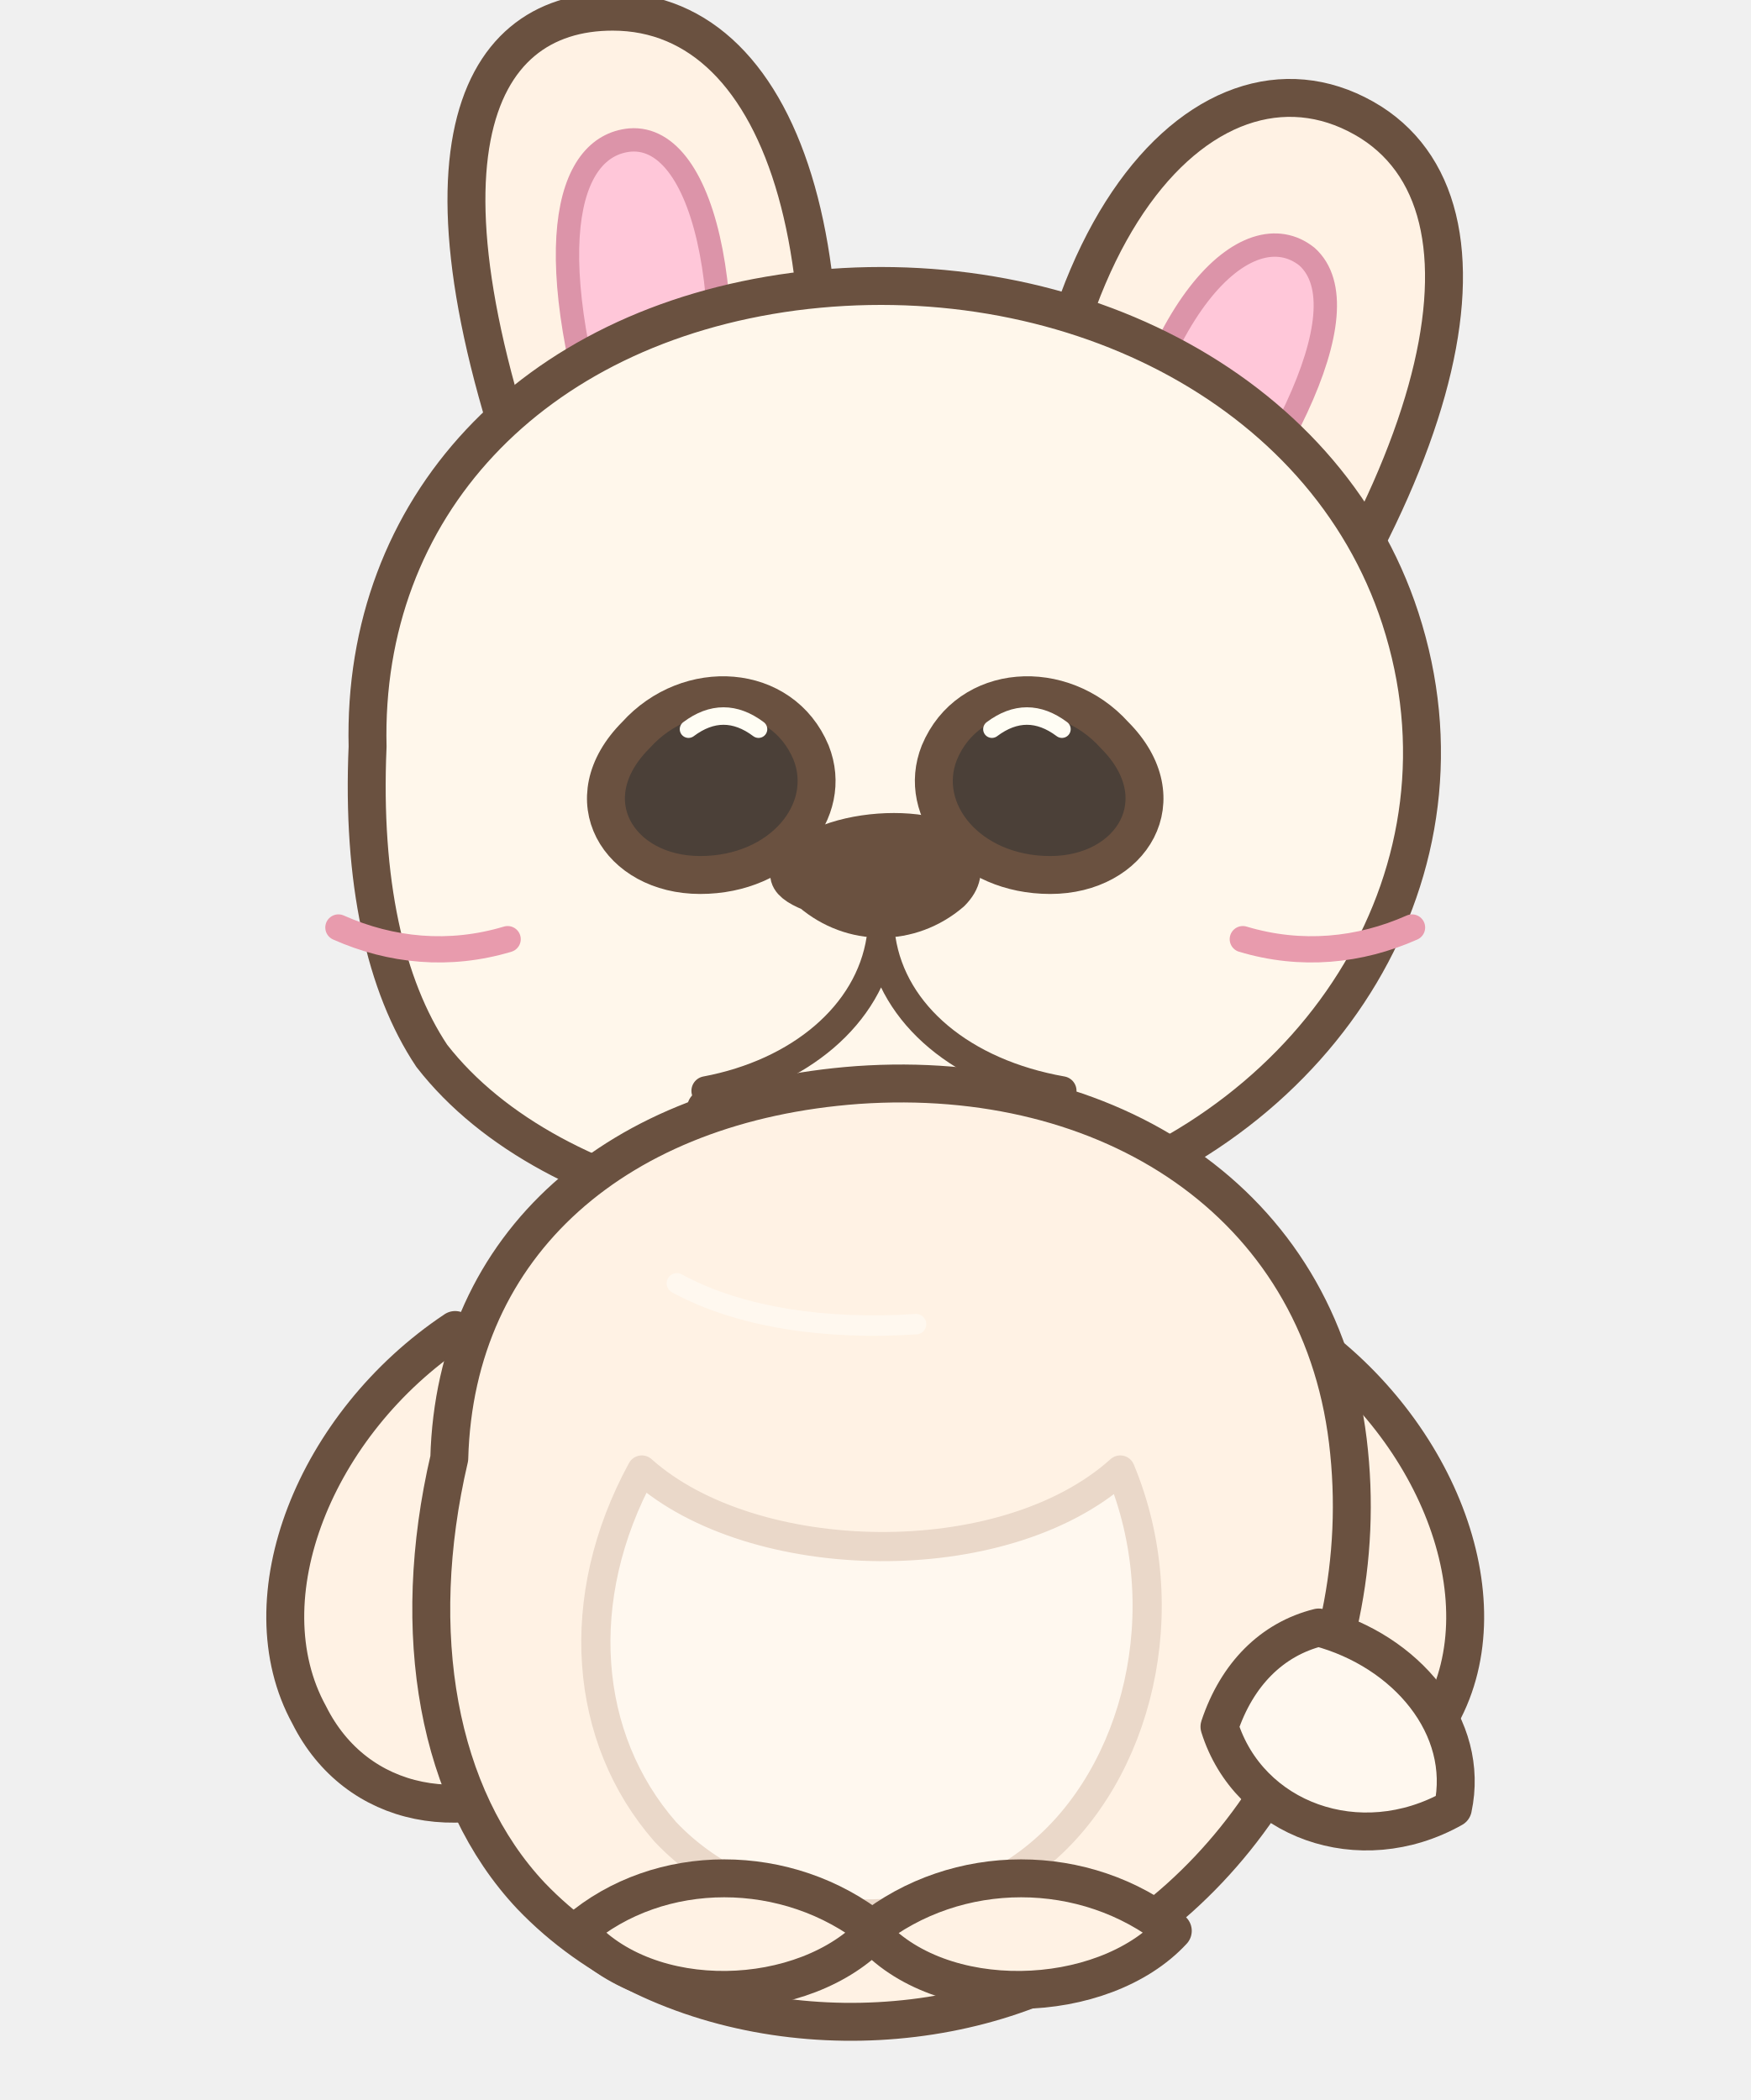
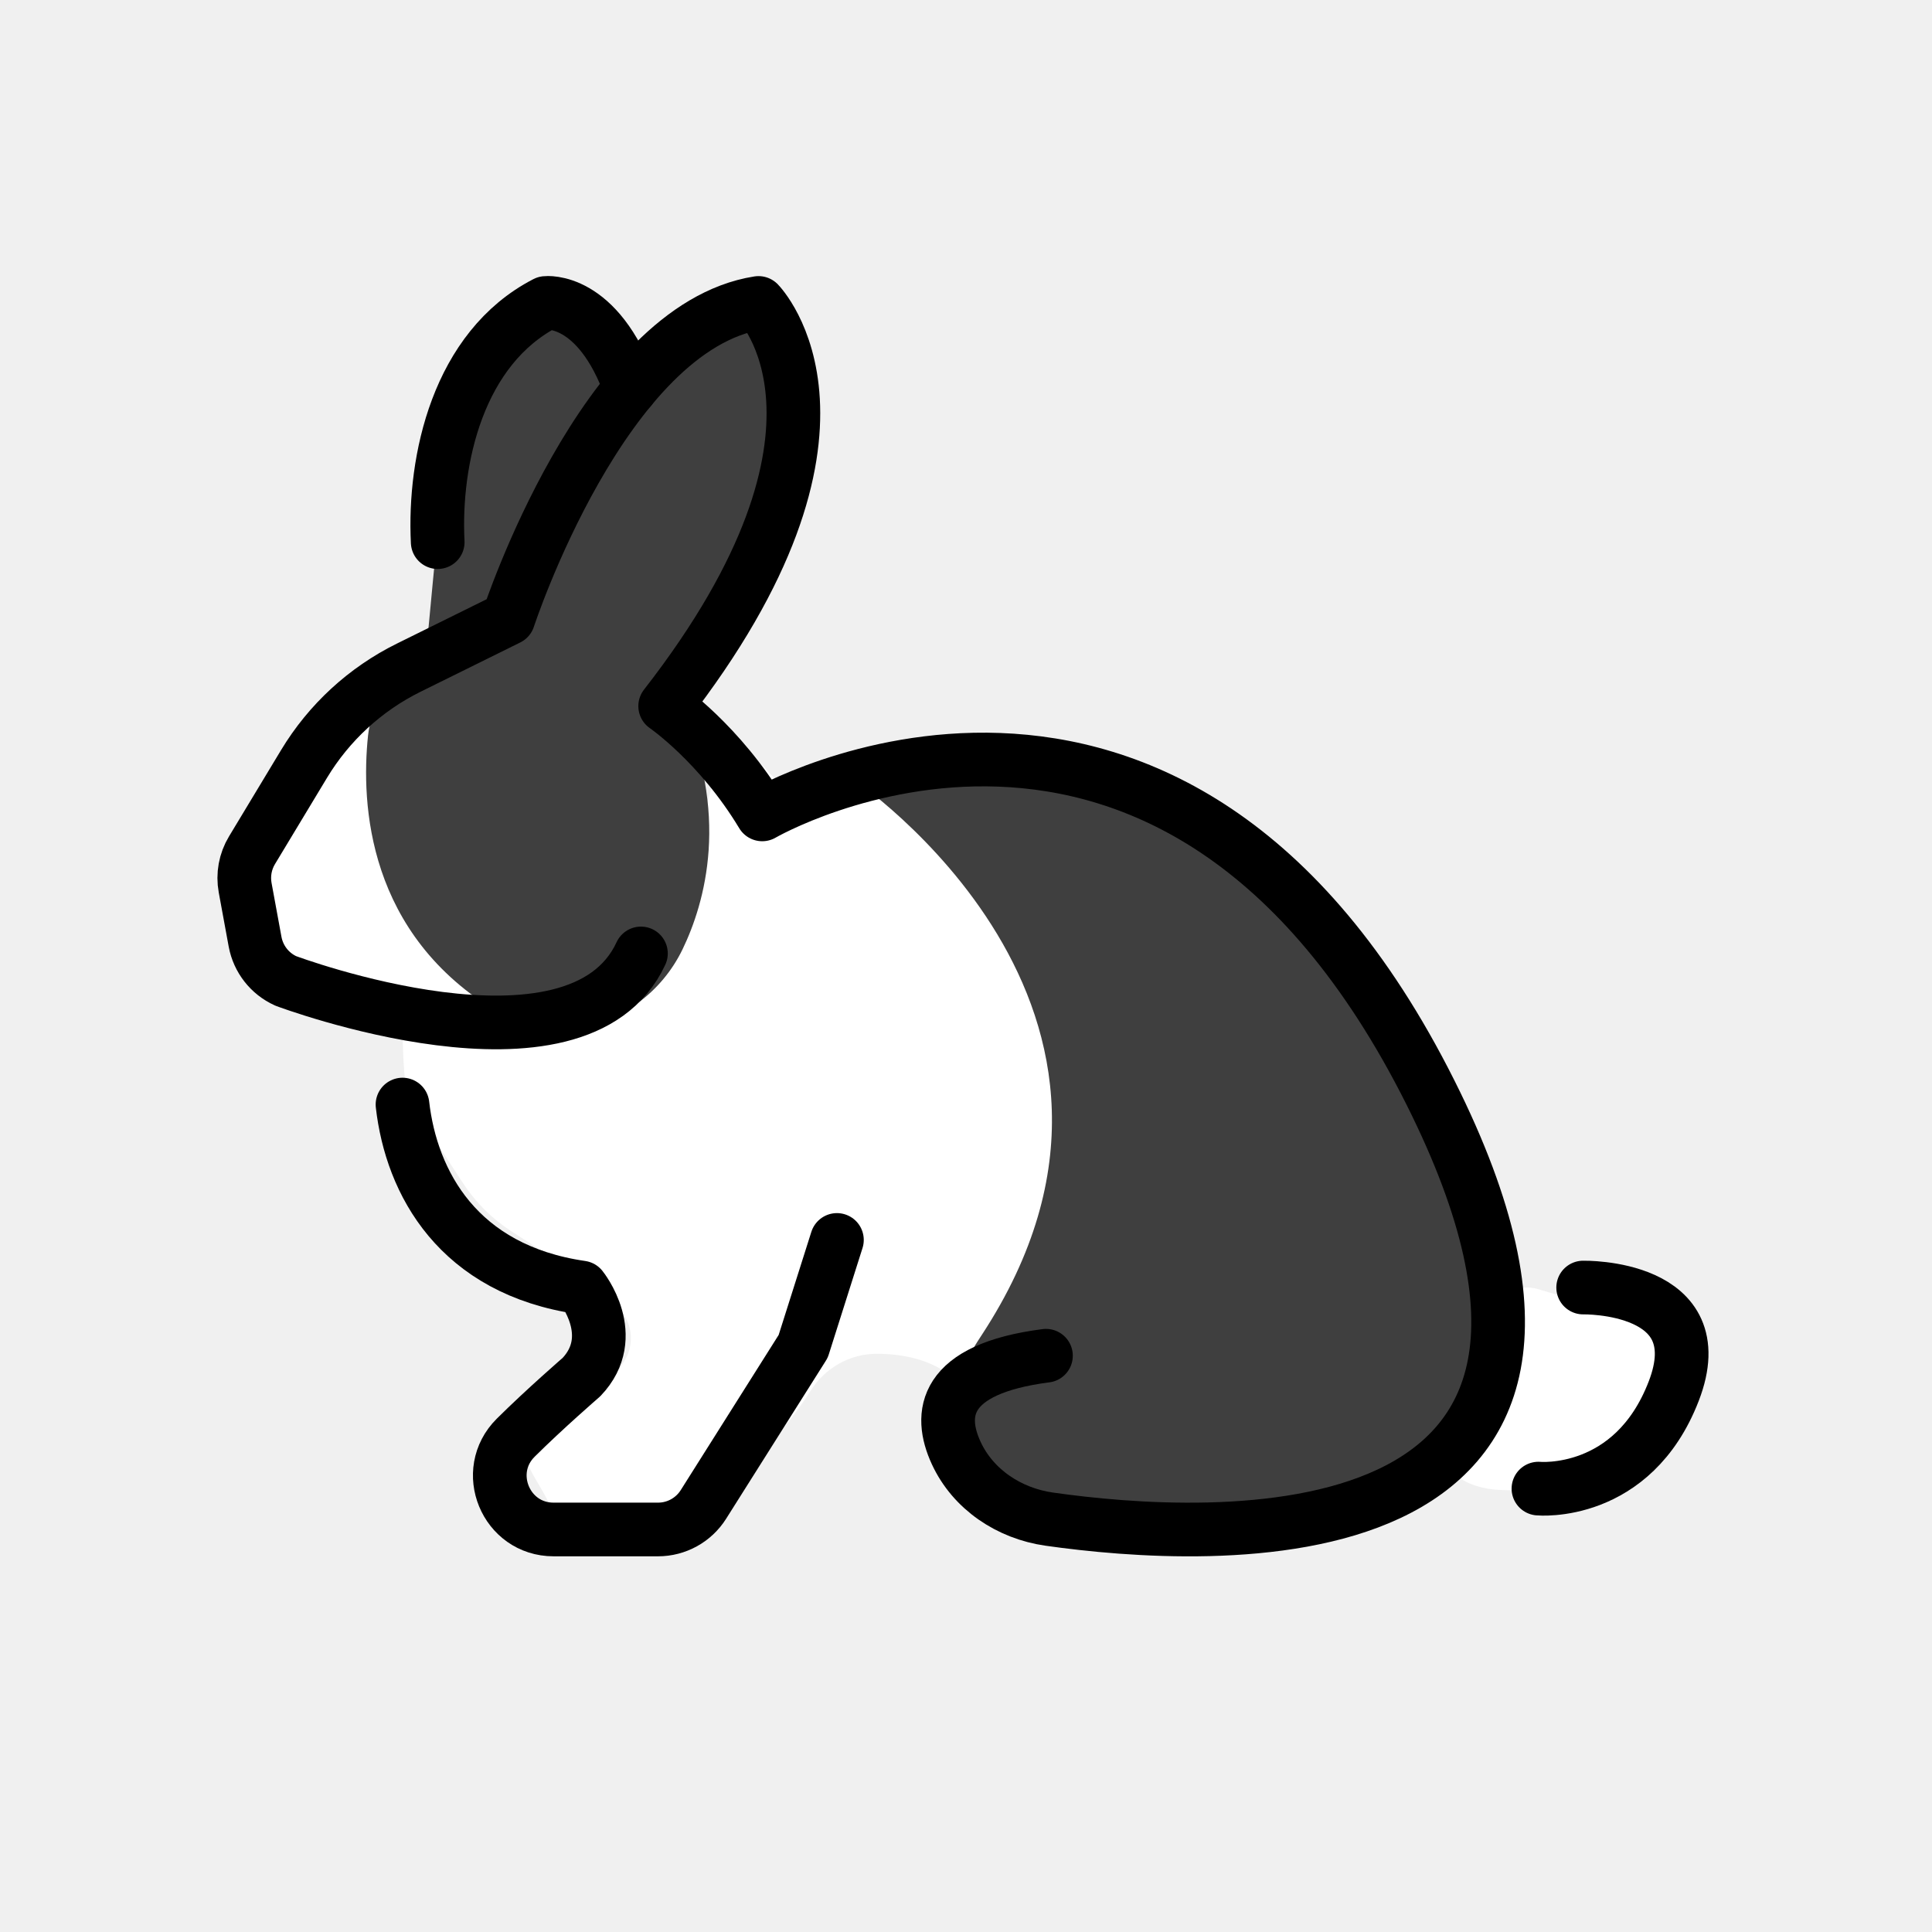
- <svg xmlns="http://www.w3.org/2000/svg" viewBox="0 0 300 360" role="img" aria-label="rabbit body">
-   <g stroke="#6a5140" stroke-width="6.5" stroke-linecap="round" stroke-linejoin="round">
-     <path d="M95 96c-27-68-14-94 10-94 30 0 44 45 30 111-15-9-28-14-40-17z" fill="#fff2e4" />
-     <path d="M177 115c-4-76 31-111 58-94 25 16 12 66-35 122-7-11-15-20-23-28z" fill="#fff2e4" />
-     <path d="M105 82c-13-39-8-57 3-58 13-1 20 29 12 69" fill="#ffc7d9" stroke="#dc94a9" stroke-width="4" />
-     <path d="M190 95c6-43 24-59 34-51 10 9-5 38-29 66" fill="#ffc7d9" stroke="#dc94a9" stroke-width="4" />
-     <path d="M63 128c-1-41 28-72 73-78 46-6 91 16 104 56 14 43-13 86-58 100-37 11-87 2-108-25-8-12-12-30-11-53z" fill="#fff7eb" />
-     <path d="M109 126c9-10 25-9 30 3 4 10-5 21-19 21-14 0-22-13-11-24z" fill="#4b4038" />
-     <path d="M191 126c-9-10-25-9-30 3-4 10 5 21 19 21 14 0 22-13 11-24z" fill="#4b4038" />
-     <path d="M118 125c4-3 8-3 12 0M182 125c-4-3-8-3-12 0" fill="none" stroke="#fffdf4" stroke-width="3" />
-     <path d="M139 153c7 6 17 6 24 0 4-4 1-8-5-10-6-1-14 0-19 3-5 3-5 5 0 7z" fill="#6a5140" />
-     <path d="M151 161c-2 13-14 23-30 26M151 161c2 13 14 23 31 26" fill="none" stroke-width="5" />
-     <path d="M87 161c-10 3-20 2-29-2M213 161c10 3 20 2 29-2" fill="none" stroke="#e89bad" stroke-width="4.5" />
-     <path d="M121 190c13 12 45 12 58 0 1 14 0 30-2 43-15 12-40 12-54 0-2-13-2-29-2-43z" fill="#fff2e4" />
-     <path d="M78 228c-24 16-36 46-25 66 8 16 27 20 45 9 16-11 27-32 34-55-17-2-36-8-54-20z" fill="#fff2e4" />
-     <path d="M222 228c24 16 36 46 25 66-8 16-27 20-45 9-16-11-27-32-34-55 17-2 36-8 54-20z" fill="#fff2e4" />
-     <path d="M92 247c11 6 24 8 36 5M208 247c-11 6-24 8-36 5" fill="none" stroke="#f4c5d3" stroke-width="4.5" />
-     <path d="M77 250c1-37 29-61 70-64 43-3 79 20 84 61 5 41-18 79-52 93-28 12-66 8-88-15-16-17-21-45-14-75z" fill="#fff2e4" />
-     <path d="M110 252c19 17 62 18 82 0 10 24 3 52-14 66-18 15-48 13-64-4-14-16-16-40-4-62z" fill="#fff8ef" stroke="#ead8c9" stroke-width="5" />
-     <path d="M99 331c14-12 36-12 51 0-12 13-39 14-51 0z" fill="#fff2e4" />
-     <path d="M149 331c15-12 37-12 52 0-12 13-40 14-52 0z" fill="#fff2e4" />
-     <path d="M226 279c15 4 26 17 23 31-16 9-35 2-40-14 3-9 9-15 17-17z" fill="#fff8ef" />
-     <path d="M116 220c11 6 26 8 41 7M116 282c20 11 50 11 70 0" fill="none" stroke="#fff8ef" stroke-width="3.5" />
+ <svg xmlns="http://www.w3.org/2000/svg" id="emoji" viewBox="0 0 72 72">
+   <g id="color">
+     <path fill="#fff" d="m26.593,29.093l-.493,1.722c-.861,3.006-3.4,5.231-6.492,5.692l-3.235.482c-.804.12-1.391.819-1.37,1.632.023.908.079,1.967.214,2.255.163.345,1.283,2.067,2.046,3.229.47.715,1.085,1.324,1.804,1.787l2.498,1.609c.516.333.99.726,1.412,1.173l.101.107c.489.518.574,1.299.207,1.91l-.115.192c-.334.557-.819.999-1.391,1.304-.667.356-1.587,1.032-2.123,2.22-.087.192.623,1.168.807,1.637.059.149.197.246.356.263l2.532.267c.867.091,1.742-.013,2.562-.308.93-.334,1.65-1.228,1.687-1.285.036-.056,1.724-1.726,2.596-3.131.533-.858,1.462-1.399,2.472-1.398,1.026 0,2.289.23,3.141,1.174.302.335.801.4,1.141.103l.053-.047c2.266-1.981,3.807-4.662,4.378-7.617l.966-5.005c.261-1.351.067-2.75-.552-3.978-.455-.902-.904-1.801-.919-1.862-.019-.077-2-1.957-3.53-3.401-1.082-1.021-2.63-1.374-4.048-.926l-1.926.608c-1.019.322-2.131-.003-2.817-.822h0c-.584-.697-1.709-.459-1.959.415Z" />
+     <path fill="#fff" d="m14.431,25.566l-.381.223c-.659.386-1.217.923-1.629,1.566l-2.237,3.496c-.69,1.078-.926,2.386-.653,3.636.229,1.052.998,1.574,1.047,1.558.068-.023,3.676,1.405,5.927,1.884.935.199,1.901.115,2.789-.239l.657-.262c2.489-.991,3.699-3.815,2.7-6.301l-1.283-3.192c-1.103-2.744-4.387-3.866-6.938-2.37Z" />
+     <path fill="#3f3f3f" d="m28.054,20.793l1.038-3.01c.259-.751.332-1.553.212-2.338l-.418-2.745c-.109-.714-.862-1.133-1.526-.85l-1.601.683c-.335.143-.655.32-.954.528l-.018.013c-.735.511-1.726.32-2.259-.4-.01-.014-.021-.028-.032-.042-.797-1.058-2.387-1.07-3.244-.06l-1.204,1.419c-.633.746-1.052,1.648-1.213,2.613l-.498,2.981c-.027.162-.409,4.247-.409,4.247.134.885,1.04.088,1.5.007l-2.122,1.185c-.887.495-1.486,1.383-1.591,2.393-.266,2.548-.03,7.419,4.87,10.319.392.232.844.357,1.298.396,1.547.133,2.403.313,3.862-.736.724-.521,1.304-1.216,1.692-2.019.824-1.707,1.817-5.069-.146-9.256h0c-.028-.224-.058-.388-.058-.388l1.693-2.62c.468-.725.847-1.503,1.128-2.318Z" />
+     <path fill="#3f3f3f" d="m31.758,29.01s12.8,8.562,4.834,20.733c-.448.684-.32.512-.592,1.282l-.49.771c-.278.786.003,1.192.49,1.76l.697,1.378c.175.204.894.58,1.152.655l3.933.765c.74.215,1.512.293,2.28.229l5.065-.419c.733-.061,1.435-.322,2.03-.755l3.235-1.697c.643-.468,1.059-1.185,1.147-1.976l.202-1.826c.061-.549.045-1.104-.048-1.649l-.628-3.7c-.15-.882-.458-1.73-.909-2.502l-2.013-3.447c-.392-.672-.843-1.308-1.347-1.901l-2.964-3.485c-.58-.682-1.267-1.266-2.034-1.729l-2.236-1.35c-.88-.531-1.882-.827-2.909-.859l-8.893-.278Z" />
+     <path fill="#fff" d="m56.14,48.221c.343-.244.788-.296,1.192-.176l.837.248c.533.321,1.403.252,1.742.422l1.236.507c.587.293,1.07.621,1.094,1.277.037.988-.613,1.725-.568,1.784.073.094-1.579,1.708-1.673,1.763-.074.044-.951.773-1.551,1.012-.178.071-.825.352-1.117.419-.347.079-1.442.081-1.858.007-1.405-.249-1.988-1.058-.781-2.139h0c.352-.315.565-.757.594-1.229l.102-2.54c.034-.556.32-1.047.75-1.354Z" />
+   </g>
+   <g id="line">
+     <path fill="none" stroke="#000" stroke-linecap="round" stroke-linejoin="round" stroke-width="2" d="m23.886,35.532c-2.365,5.113-13.238,1.023-13.238,1.023-.597-.27-1.023-.816-1.142-1.46l-.37-2.013c-.088-.48.002-.976.254-1.394l1.94-3.217c.931-1.544,2.284-2.789,3.9-3.588l3.716-1.837s3.548-10.851,9.321-11.756c0,0,4.591,4.661-3.478,15.025,0,0,2.025,1.387,3.617,4.035,0,0,15.256-8.88,24.903,10.365,8.946,17.846-8.336,16.735-14.211,15.898-1.489-.212-2.836-1.103-3.465-2.469-.657-1.426-.517-3.123,3.347-3.62" />
+     <path fill="none" stroke="#000" stroke-linecap="round" stroke-linejoin="round" stroke-width="2" d="m15,41.164c.333,2.917,2.075,6.155,6.667,6.819,0,0,1.461,1.809,0,3.339,0,0-1.351,1.168-2.447,2.256-1.267,1.258-.375,3.421,1.41,3.421h3.893c.686,0,1.325-.352,1.691-.932l3.719-5.893,1.257-3.965" />
+     <path fill="none" stroke="#000" stroke-linecap="round" stroke-linejoin="round" stroke-width="2" d="m59,47.983s4.905-.104,3.375,3.861-5.042,3.632-5.042,3.632" />
+     <path fill="none" stroke="#000" stroke-linecap="round" stroke-linejoin="round" stroke-width="2" d="m16.312,20.204c-.154-3.054.75-7.228,4.026-8.914,0,0,1.937-.233,3.16,3.188" />
  </g>
</svg>
